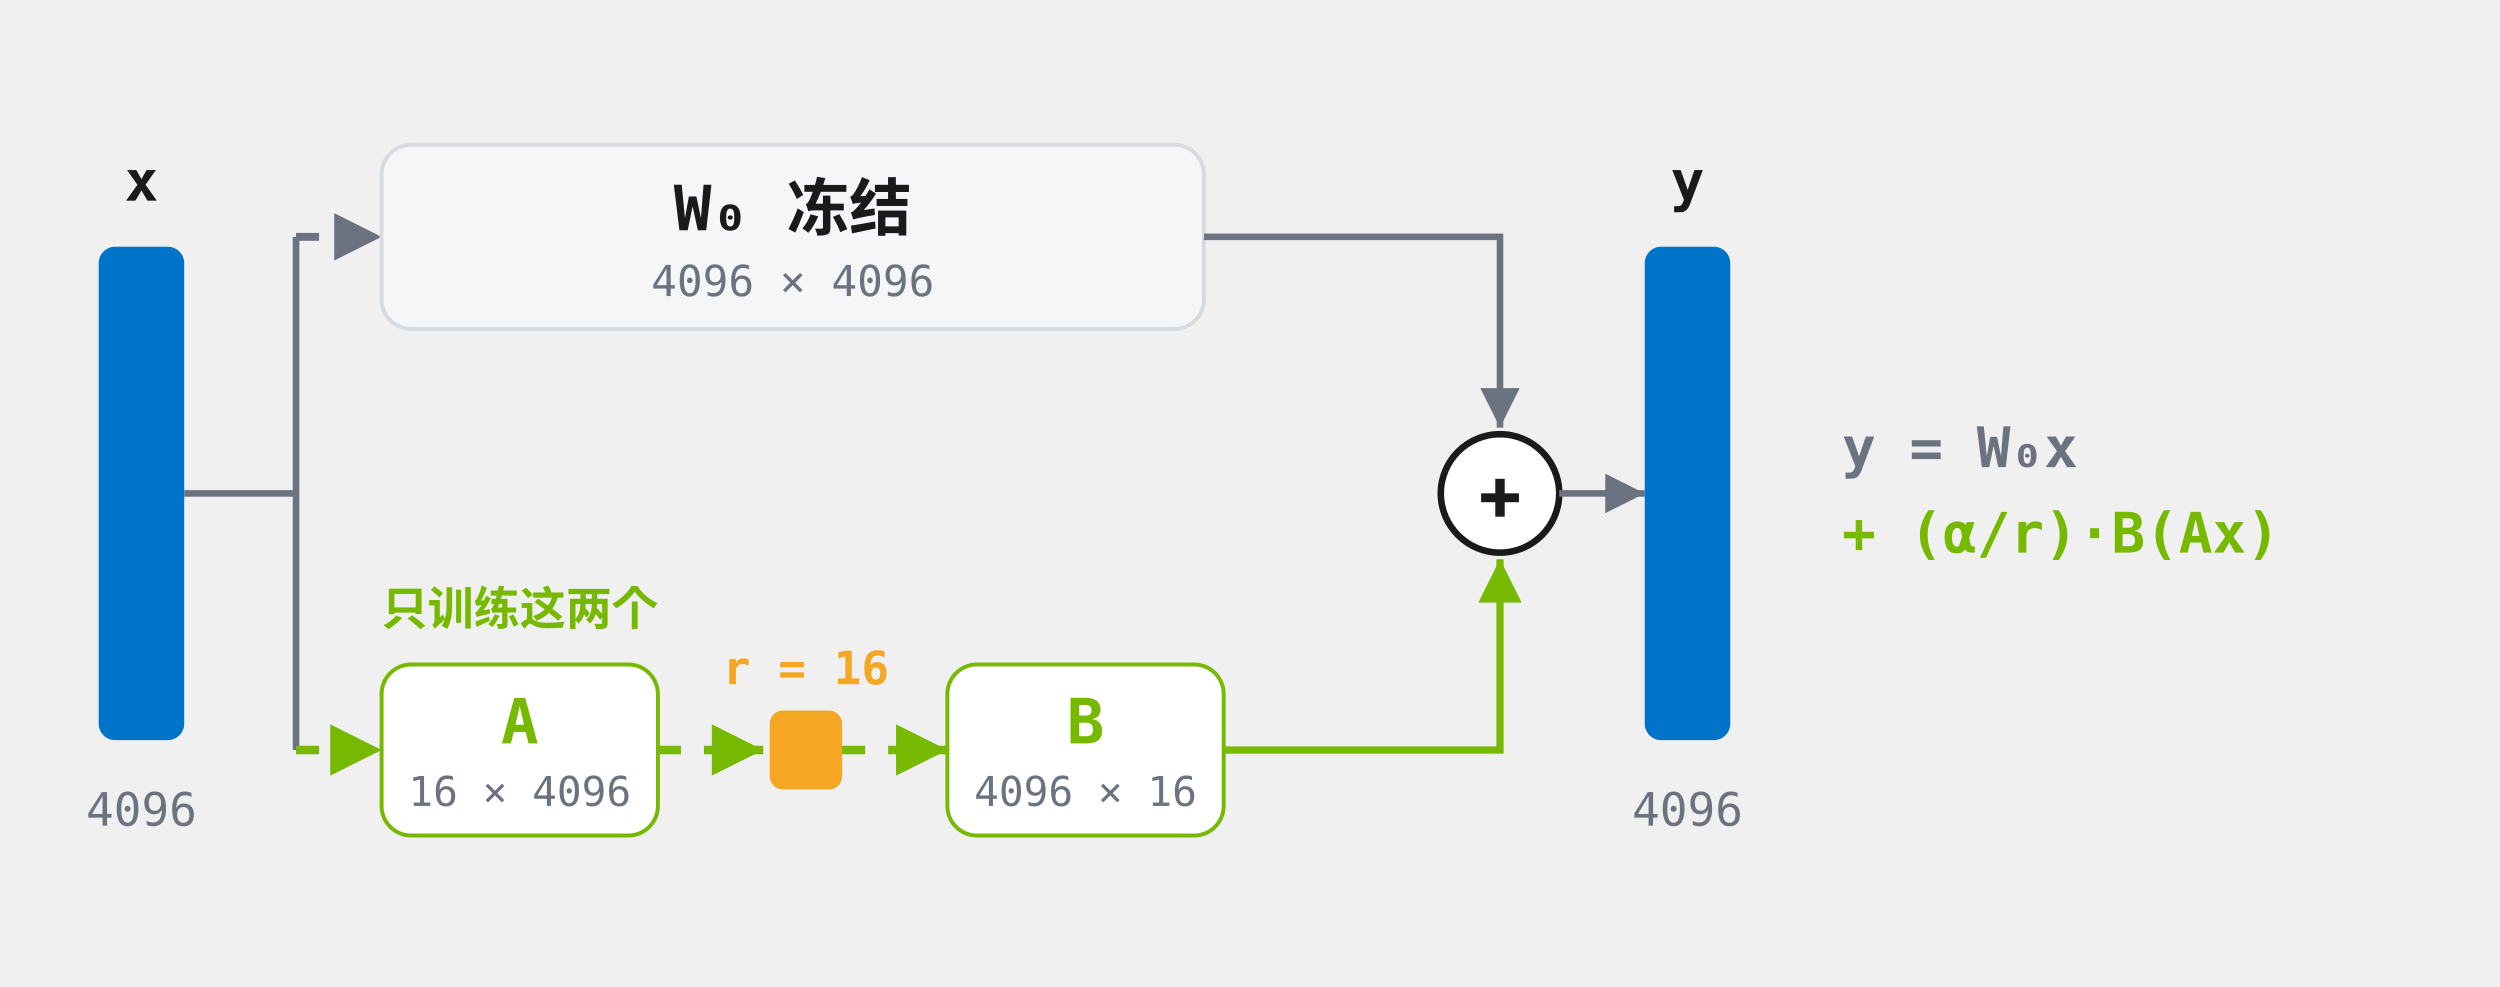
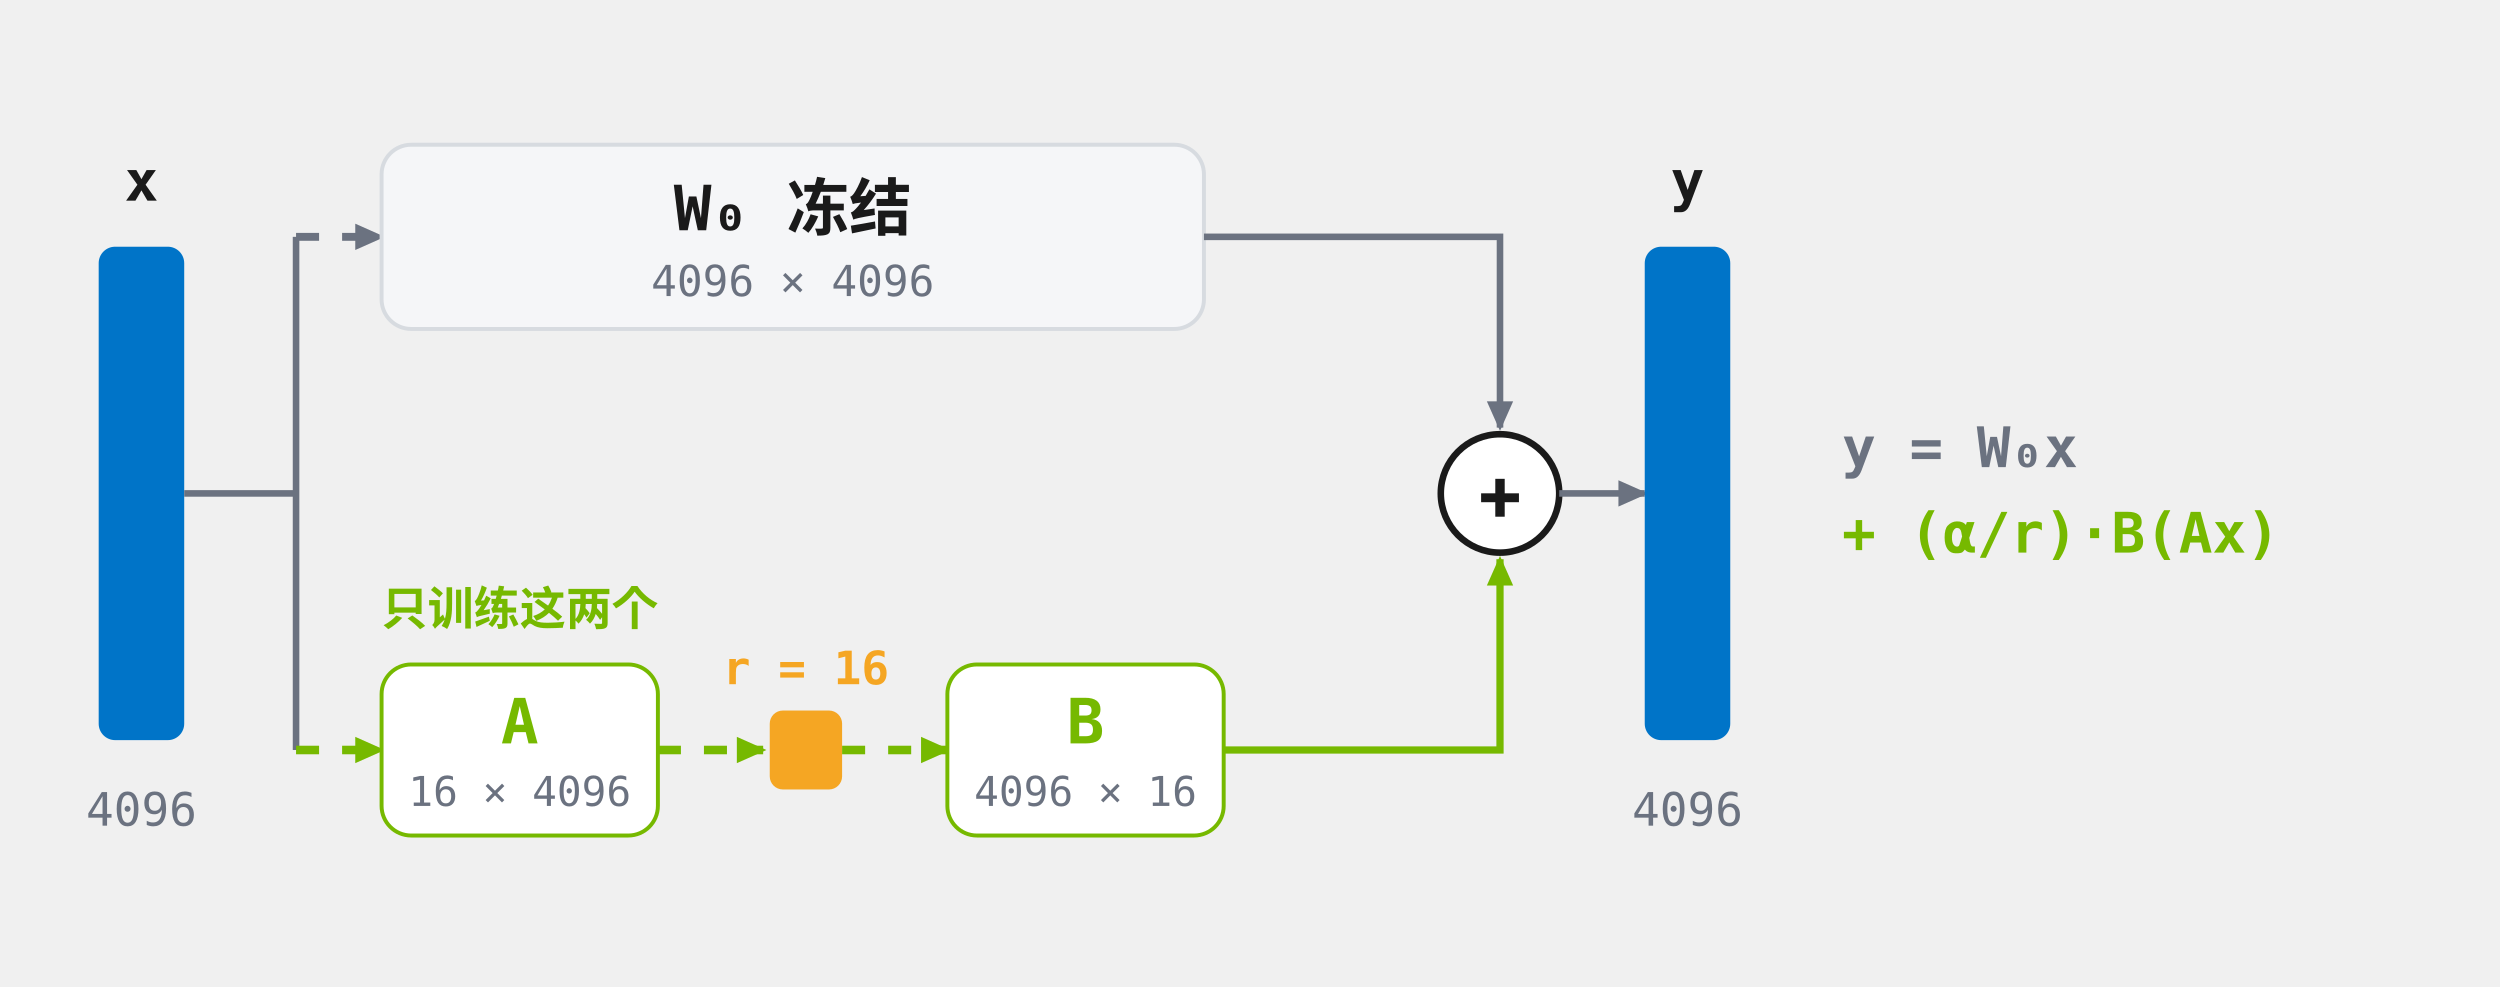
<svg xmlns="http://www.w3.org/2000/svg" viewBox="0 0 760 300" width="760" height="300" role="img" aria-label="LoRA 结构：主路 W0 冻结，旁路 A 降维到 r 再由 B 升维，两路相加">
  <style>.m{font-family:"JetBrains Mono","SF Mono",Menlo,Consolas,monospace}.s{font-family:-apple-system,BlinkMacSystemFont,"Segoe UI","PingFang SC","Noto Sans SC",sans-serif}@keyframes flow{0%{stroke-dashoffset:56}100%{stroke-dashoffset:0}}.fl{stroke-dasharray:7 7;animation:flow 1.5s linear infinite}@keyframes glow{0%,100%{opacity:.45}50%{opacity:1}}.gl{animation:glow 2.4s ease-in-out infinite}@media(prefers-reduced-motion:reduce){.hot,.fl,.gl,.r1,.st,.r2{animation:none}}</style>
  <defs>
-     <marker id="aG" markerWidth="7" markerHeight="7" refX="6" refY="3.5" orient="auto">
-       <path d="M0 .5 6 3.5 0 6.5z" fill="#76B900" />
+     <marker id="aG" markerUnits="userSpaceOnUse" markerWidth="10" markerHeight="10" refX="8" refY="5" orient="auto">
+       <path d="M0 1 9 5 0 9z" fill="#76B900" />
    </marker>
-     <marker id="aS" markerWidth="7" markerHeight="7" refX="6" refY="3.5" orient="auto">
-       <path d="M0 .5 6 3.5 0 6.5z" fill="#6B7280" />
+     <marker id="aS" markerUnits="userSpaceOnUse" markerWidth="10" markerHeight="10" refX="8" refY="5" orient="auto">
+       <path d="M0 1 9 5 0 9z" fill="#6B7280" />
    </marker>
  </defs>
  <rect x="30" y="75.0" width="26" height="150" rx="5" fill="#0074C8" />
  <text x="43" y="61.0" class="m" font-size="17" fill="#1A1A1A" text-anchor="middle" font-weight="700">x</text>
  <text x="43" y="251.0" class="m" font-size="14" fill="#6B7280" text-anchor="middle" font-weight="400">4096</text>
  <path d="M56 150h34" stroke="#6B7280" stroke-width="2" />
  <path d="M90 150V72M90 150V228" stroke="#6B7280" stroke-width="2" />
  <path class="fl" d="M90 72h26" stroke="#6B7280" stroke-width="2.4" marker-end="url(#aS)" />
  <rect x="116" y="44" width="250" height="56" rx="9" fill="#F5F6F8" stroke="#D7DBE0" stroke-width="1.2" />
  <text x="241" y="70" class="m" font-size="19" fill="#1A1A1A" text-anchor="middle" font-weight="700">W₀   冻结</text>
  <text x="241" y="90" class="m" font-size="13" fill="#6B7280" text-anchor="middle" font-weight="400">4096 × 4096</text>
  <path d="M366 72h90v58" fill="none" stroke="#6B7280" stroke-width="2" marker-end="url(#aS)" />
  <path class="fl" d="M90 228h26" stroke="#76B900" stroke-width="2.6" marker-end="url(#aG)" />
  <rect x="116" y="202" width="84" height="52" rx="9" fill="#FFFFFF" stroke="#76B900" stroke-width="1.2" />
  <text x="158" y="226" class="m" font-size="19" fill="#76B900" text-anchor="middle" font-weight="700">A</text>
  <text x="158" y="245" class="m" font-size="12.5" fill="#6B7280" text-anchor="middle" font-weight="400">16 × 4096</text>
  <path class="fl" d="M200 228h32" stroke="#76B900" stroke-width="2.6" marker-end="url(#aG)" />
  <rect class="gl" x="234" y="216" width="22" height="24" rx="4" fill="#F5A623" />
  <text x="245" y="208" class="m" font-size="14" fill="#F5A623" text-anchor="middle" font-weight="700">r = 16</text>
  <path class="fl" d="M256 228h32" stroke="#76B900" stroke-width="2.6" marker-end="url(#aG)" />
  <rect x="288" y="202" width="84" height="52" rx="9" fill="#FFFFFF" stroke="#76B900" stroke-width="1.2" />
  <text x="330" y="226" class="m" font-size="19" fill="#76B900" text-anchor="middle" font-weight="700">B</text>
  <text x="330" y="245" class="m" font-size="12.5" fill="#6B7280" text-anchor="middle" font-weight="400">4096 × 16</text>
  <text x="116" y="190" class="s" font-size="14" fill="#76B900" text-anchor="start" font-weight="700">只训练这两个</text>
  <path d="M372 228h84v-58" fill="none" stroke="#76B900" stroke-width="2.2" marker-end="url(#aG)" />
  <circle cx="456" cy="150" r="18" fill="#FFFFFF" stroke="#1A1A1A" stroke-width="2" />
  <text x="456" y="158" class="s" font-size="23" fill="#1A1A1A" text-anchor="middle" font-weight="700">+</text>
  <path d="M474 150h26" stroke="#6B7280" stroke-width="2" marker-end="url(#aS)" />
  <rect x="500" y="75.0" width="26" height="150" rx="5" fill="#0074C8" />
  <text x="513" y="61.0" class="m" font-size="17" fill="#1A1A1A" text-anchor="middle" font-weight="700">y</text>
  <text x="513" y="251.0" class="m" font-size="14" fill="#6B7280" text-anchor="middle" font-weight="400">4096</text>
  <text x="560" y="142" class="m" font-size="17" fill="#6B7280" text-anchor="start" font-weight="600">y = W₀x</text>
  <text x="560" y="168" class="m" font-size="17" fill="#76B900" text-anchor="start" font-weight="700">  + (α/r)·B(Ax)</text>
</svg>
